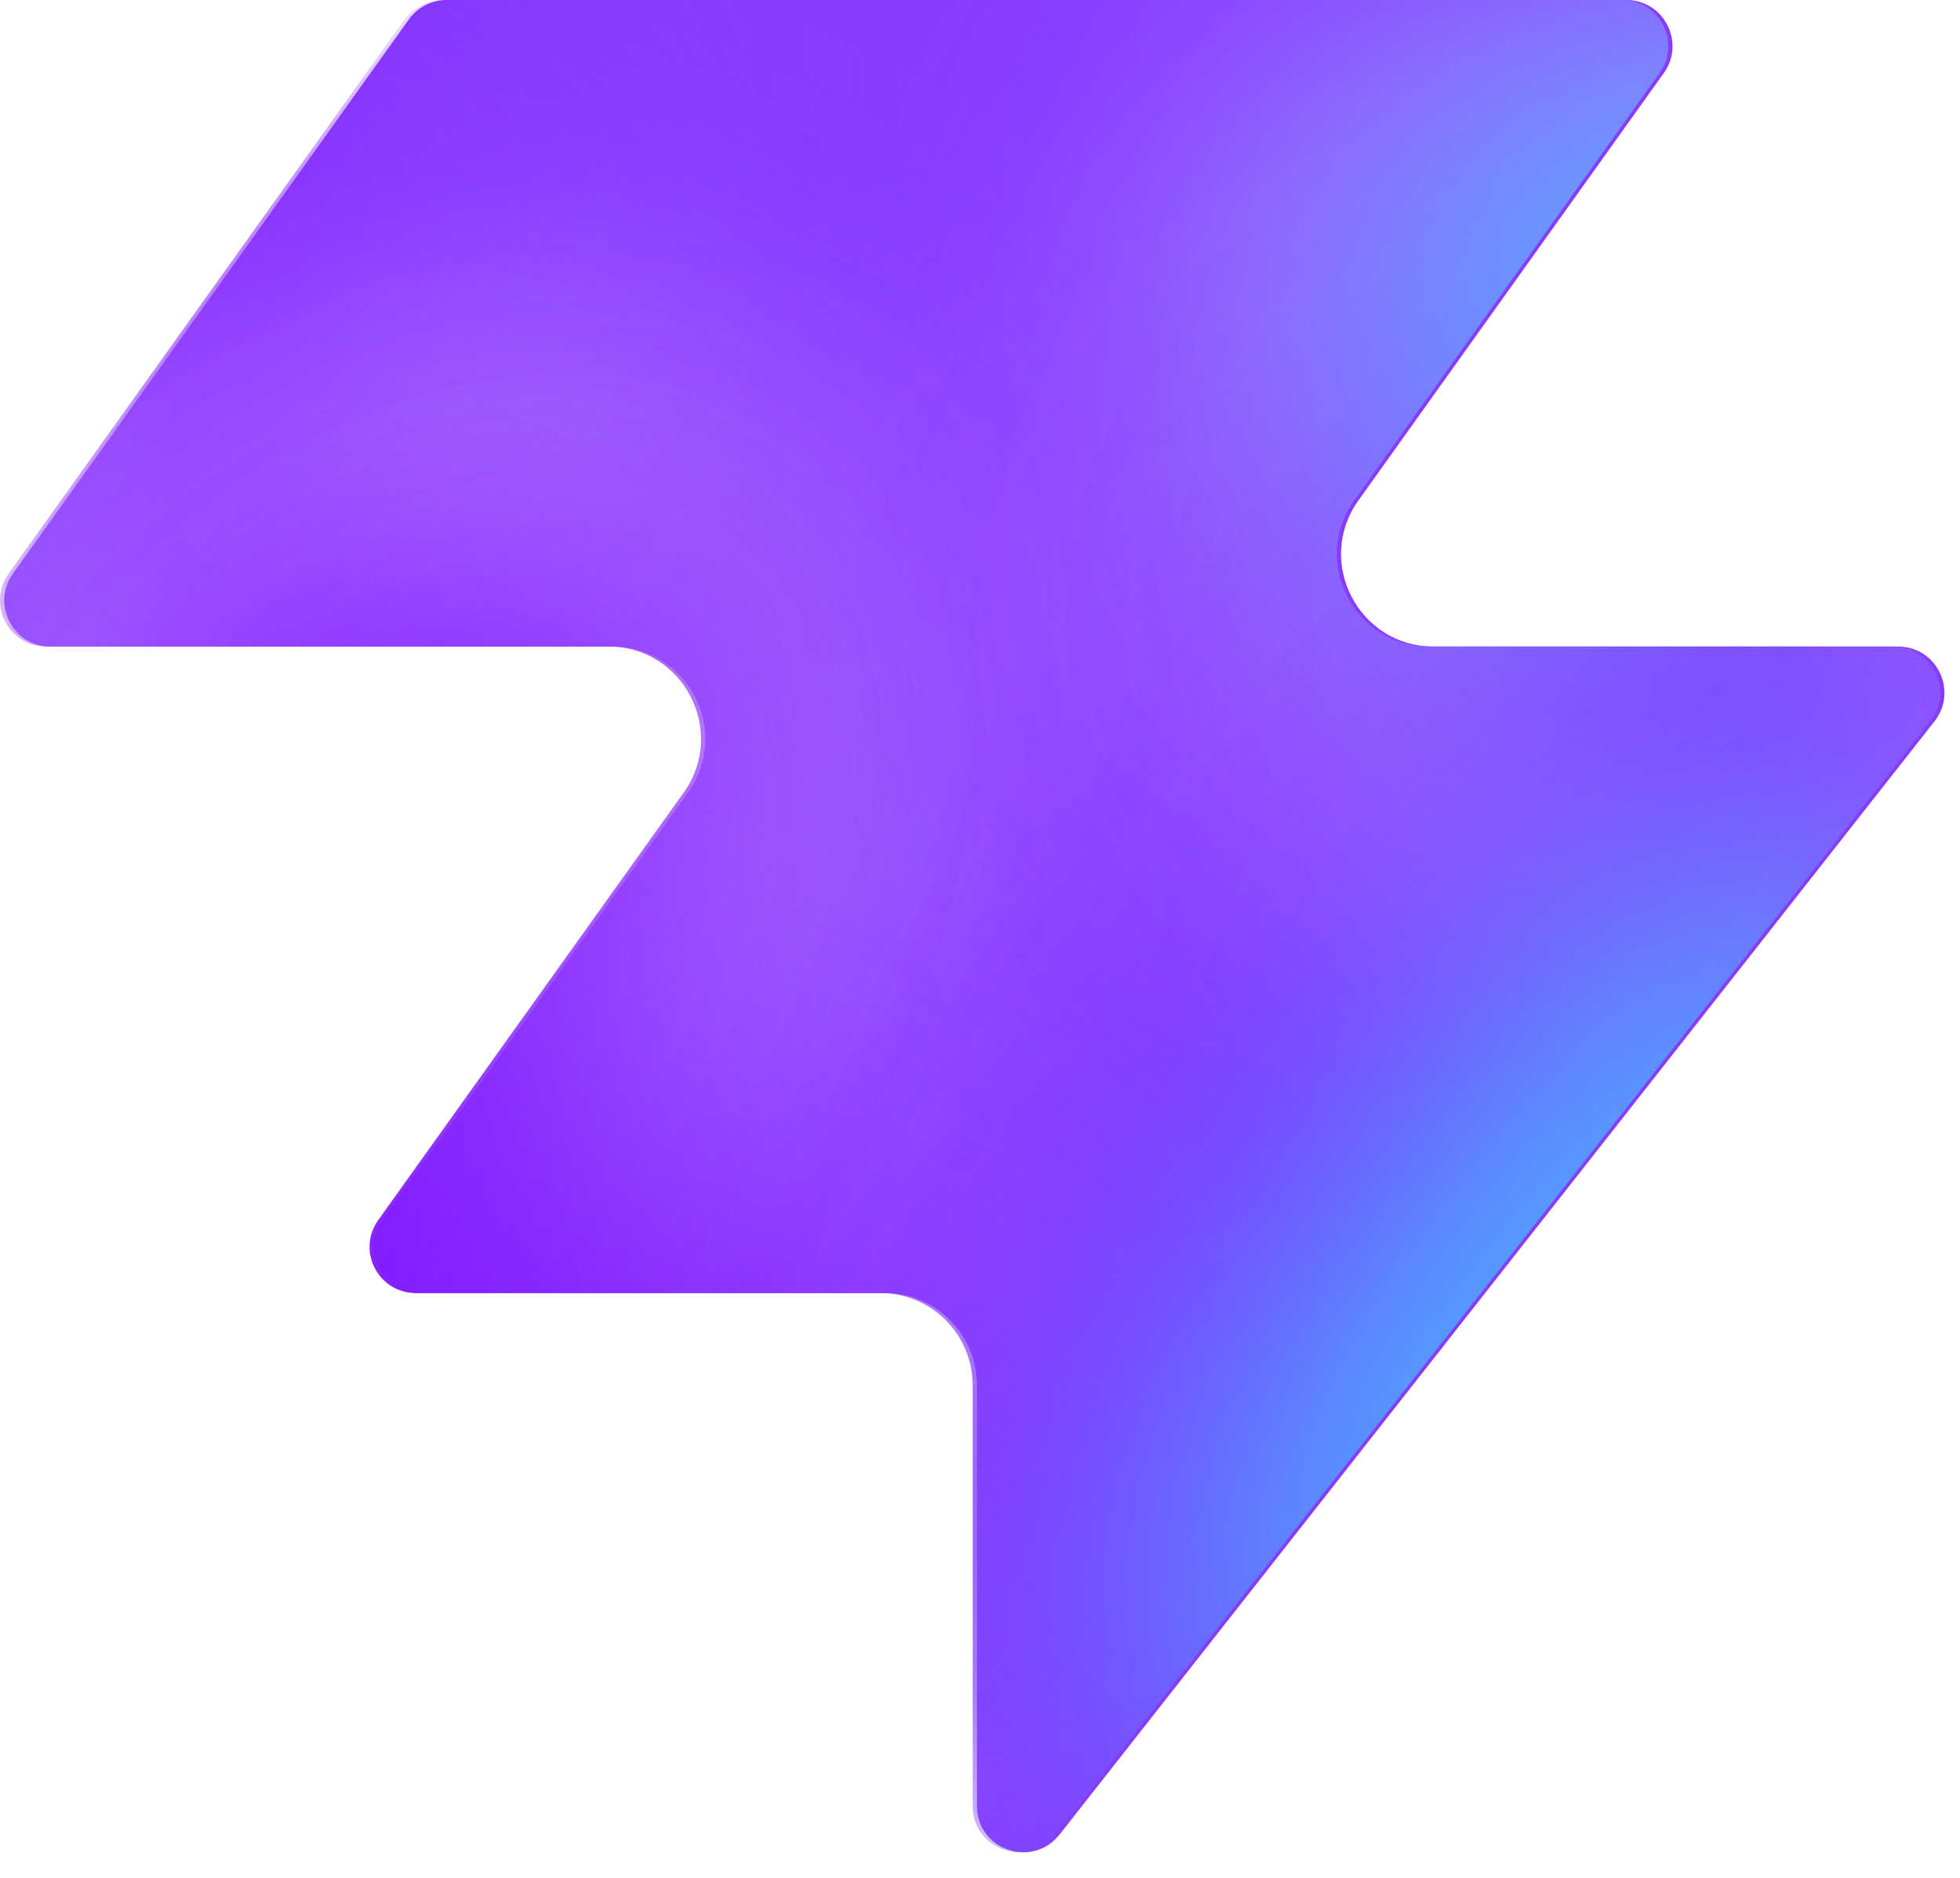
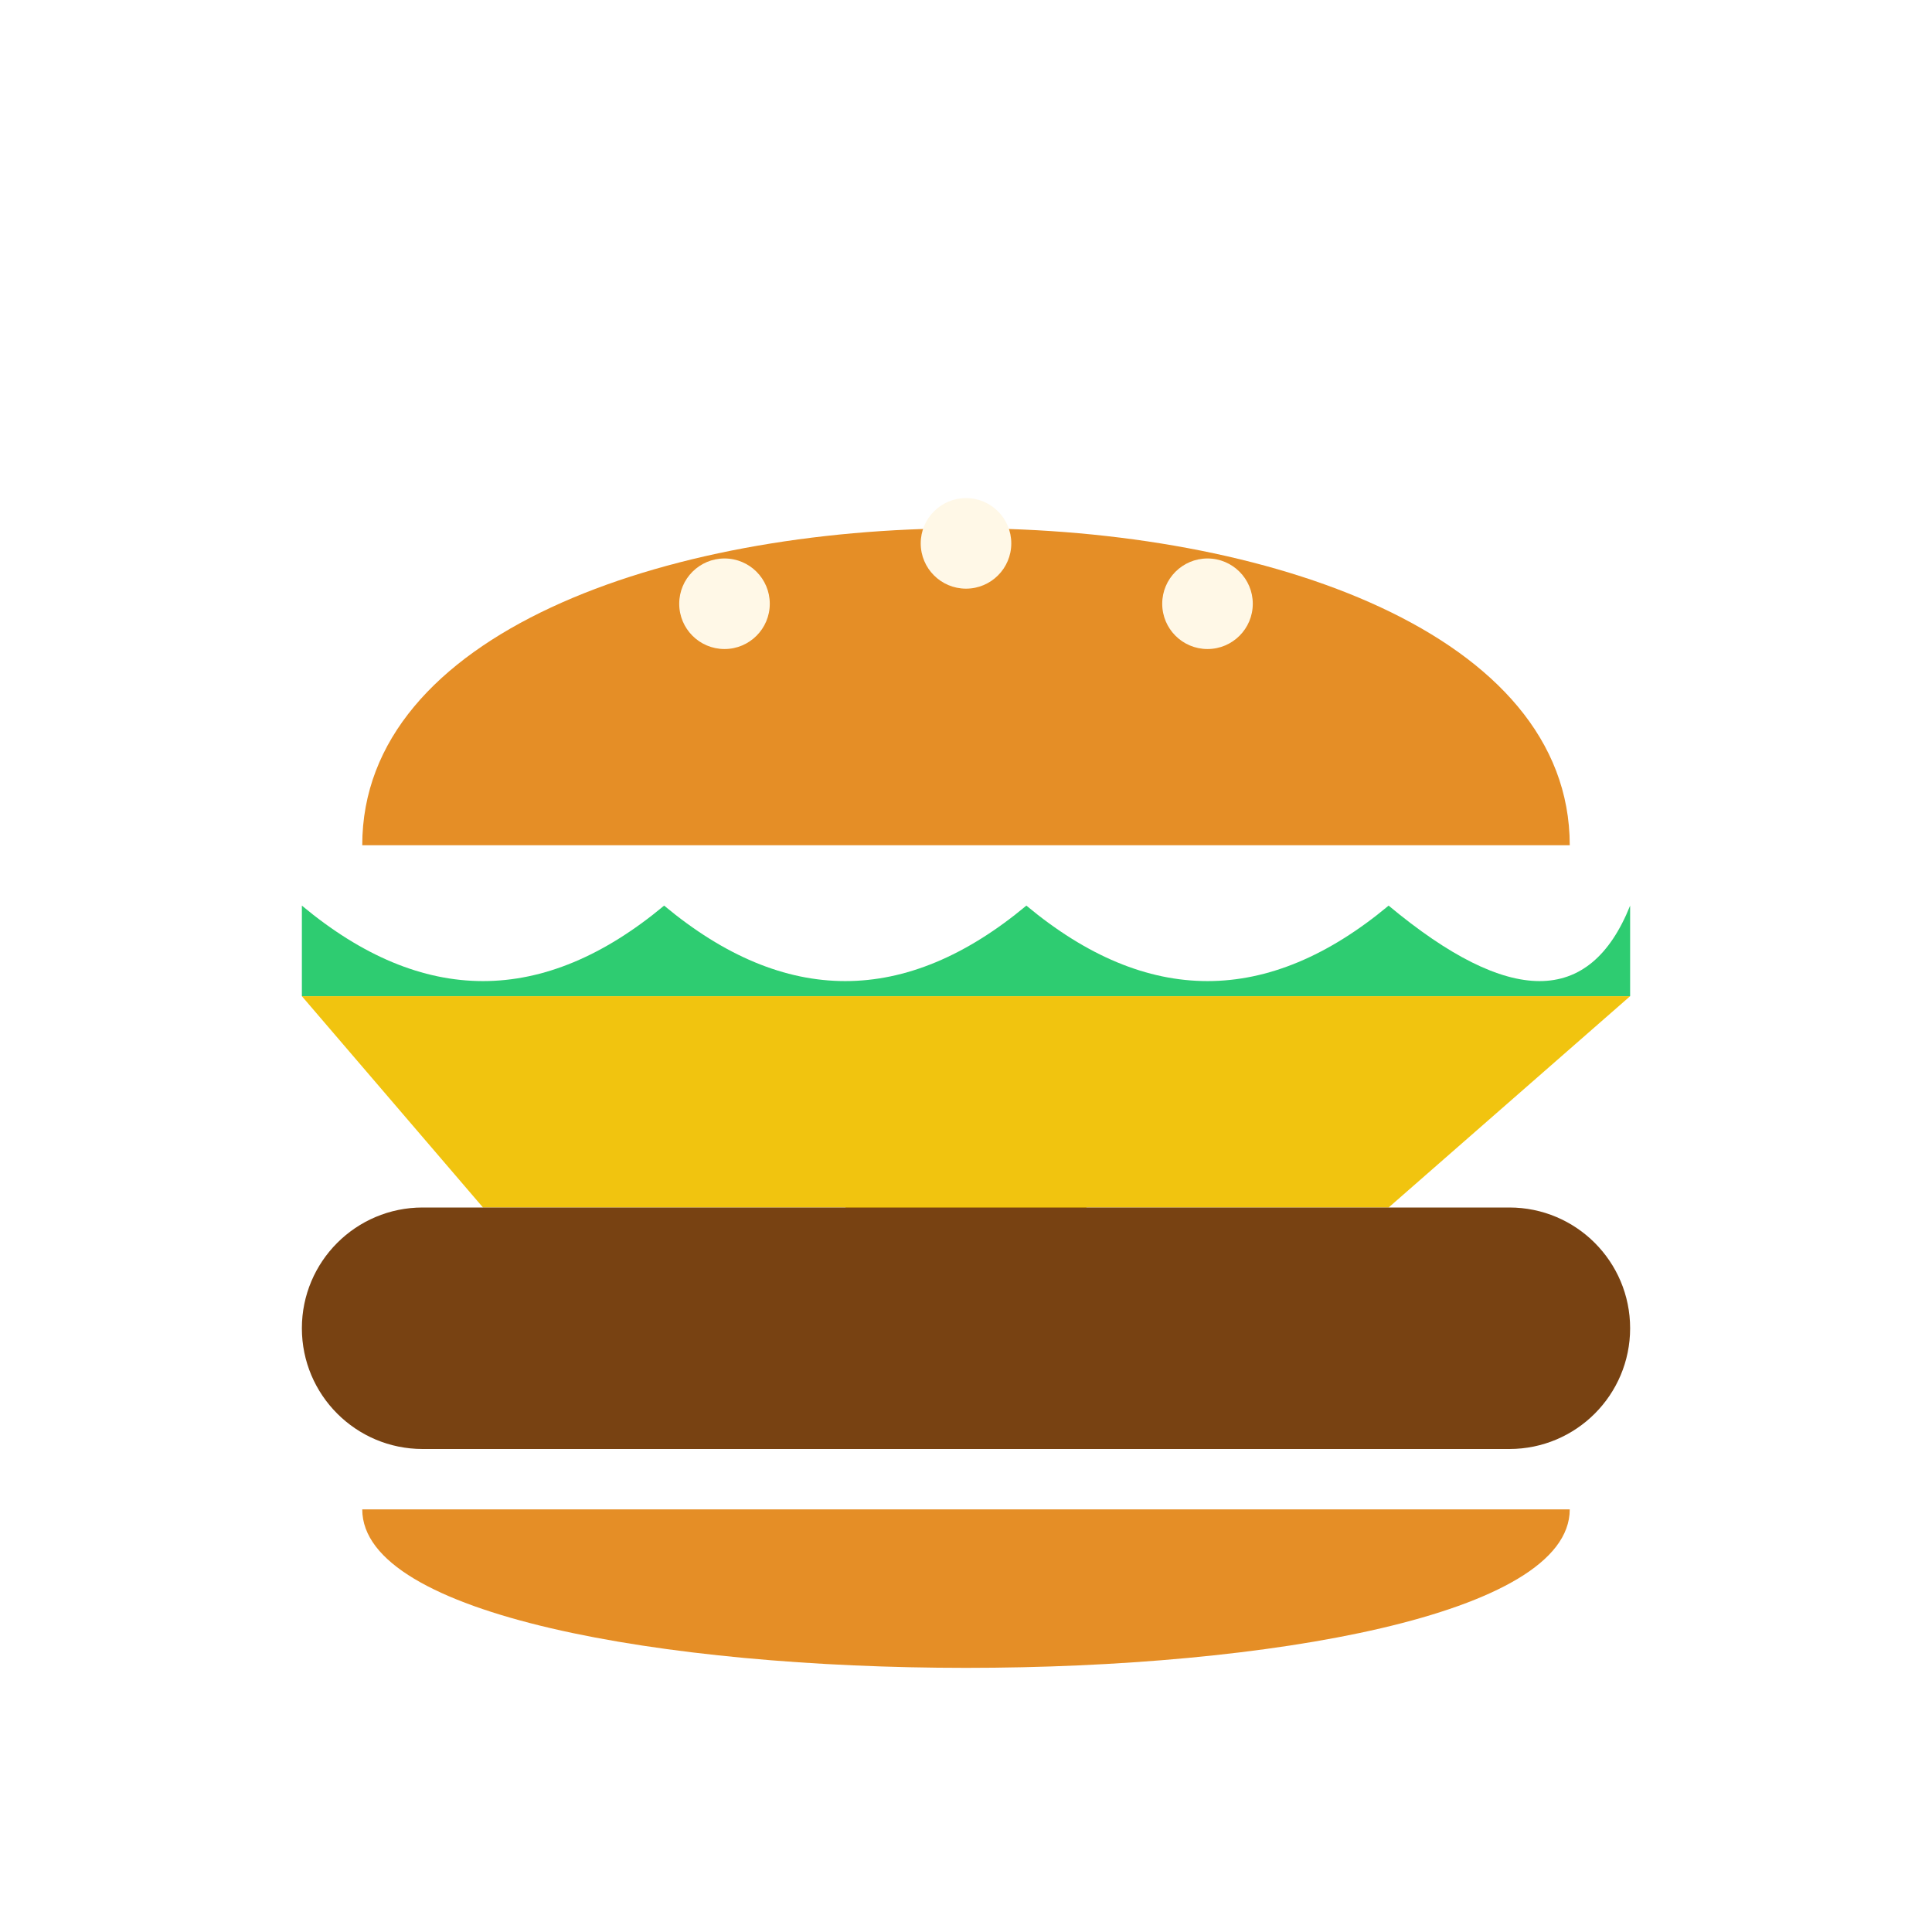
- <svg xmlns="http://www.w3.org/2000/svg" width="48" height="46" fill="none" viewBox="0 0 48 46">
-   <path fill="#863bff" d="M25.946 44.938c-.664.845-2.021.375-2.021-.698V33.937a2.26 2.26 0 0 0-2.262-2.262H10.287c-.92 0-1.456-1.04-.92-1.788l7.48-10.471c1.07-1.497 0-3.578-1.842-3.578H1.237c-.92 0-1.456-1.04-.92-1.788L10.013.474c.214-.297.556-.474.92-.474h28.894c.92 0 1.456 1.04.92 1.788l-7.48 10.471c-1.07 1.498 0 3.579 1.842 3.579h11.377c.943 0 1.473 1.088.89 1.83L25.947 44.94z" style="fill:#863bff;fill:color(display-p3 .525 .23 1);fill-opacity:1" />
-   <mask id="a" width="48" height="46" x="0" y="0" maskUnits="userSpaceOnUse" style="mask-type:alpha">
-     <path fill="#000" d="M25.842 44.938c-.664.844-2.021.375-2.021-.698V33.937a2.26 2.26 0 0 0-2.262-2.262H10.183c-.92 0-1.456-1.04-.92-1.788l7.48-10.471c1.07-1.498 0-3.579-1.842-3.579H1.133c-.92 0-1.456-1.04-.92-1.787L9.91.473c.214-.297.556-.474.92-.474h28.894c.92 0 1.456 1.04.92 1.788l-7.48 10.471c-1.07 1.498 0 3.578 1.842 3.578h11.377c.943 0 1.473 1.088.89 1.832L25.843 44.94z" style="fill:#000;fill-opacity:1" />
-   </mask>
-   <g mask="url(#a)">
-     <g filter="url(#b)">
-       <ellipse cx="5.508" cy="14.704" fill="#ede6ff" rx="5.508" ry="14.704" style="fill:#ede6ff;fill:color(display-p3 .927 .903 1);fill-opacity:1" transform="matrix(.00324 1 1 -.00324 -4.47 31.516)" />
-     </g>
-     <g filter="url(#c)">
-       <ellipse cx="10.399" cy="29.851" fill="#ede6ff" rx="10.399" ry="29.851" style="fill:#ede6ff;fill:color(display-p3 .927 .903 1);fill-opacity:1" transform="matrix(.00324 1 1 -.00324 -39.328 7.883)" />
-     </g>
-     <g filter="url(#d)">
-       <ellipse cx="5.508" cy="30.487" fill="#7e14ff" rx="5.508" ry="30.487" style="fill:#7e14ff;fill:color(display-p3 .492 .077 1);fill-opacity:1" transform="rotate(89.814 -25.913 -14.639)scale(1 -1)" />
-     </g>
-     <g filter="url(#e)">
-       <ellipse cx="5.508" cy="30.599" fill="#7e14ff" rx="5.508" ry="30.599" style="fill:#7e14ff;fill:color(display-p3 .492 .077 1);fill-opacity:1" transform="rotate(89.814 -32.644 -3.334)scale(1 -1)" />
-     </g>
-     <g filter="url(#f)">
-       <ellipse cx="5.508" cy="30.599" fill="#7e14ff" rx="5.508" ry="30.599" style="fill:#7e14ff;fill:color(display-p3 .492 .077 1);fill-opacity:1" transform="matrix(.00324 1 1 -.00324 -34.34 30.47)" />
-     </g>
-     <g filter="url(#g)">
-       <ellipse cx="14.072" cy="22.078" fill="#ede6ff" rx="14.072" ry="22.078" style="fill:#ede6ff;fill:color(display-p3 .927 .903 1);fill-opacity:1" transform="rotate(93.35 24.506 48.493)scale(-1 1)" />
-     </g>
-     <g filter="url(#h)">
-       <ellipse cx="3.47" cy="21.501" fill="#7e14ff" rx="3.47" ry="21.501" style="fill:#7e14ff;fill:color(display-p3 .492 .077 1);fill-opacity:1" transform="rotate(89.009 28.708 47.59)scale(-1 1)" />
-     </g>
-     <g filter="url(#i)">
-       <ellipse cx="3.47" cy="21.501" fill="#7e14ff" rx="3.47" ry="21.501" style="fill:#7e14ff;fill:color(display-p3 .492 .077 1);fill-opacity:1" transform="rotate(89.009 28.708 47.59)scale(-1 1)" />
-     </g>
-     <g filter="url(#j)">
-       <ellipse cx=".387" cy="8.972" fill="#7e14ff" rx="4.407" ry="29.108" style="fill:#7e14ff;fill:color(display-p3 .492 .077 1);fill-opacity:1" transform="rotate(39.51 .387 8.972)" />
-     </g>
-     <g filter="url(#k)">
-       <ellipse cx="47.523" cy="-6.092" fill="#7e14ff" rx="4.407" ry="29.108" style="fill:#7e14ff;fill:color(display-p3 .492 .077 1);fill-opacity:1" transform="rotate(37.892 47.523 -6.092)" />
-     </g>
-     <g filter="url(#l)">
-       <ellipse cx="41.412" cy="6.333" fill="#47bfff" rx="5.971" ry="9.665" style="fill:#47bfff;fill:color(display-p3 .28 .748 1);fill-opacity:1" transform="rotate(37.892 41.412 6.333)" />
-     </g>
-     <g filter="url(#m)">
-       <ellipse cx="-1.879" cy="38.332" fill="#7e14ff" rx="4.407" ry="29.108" style="fill:#7e14ff;fill:color(display-p3 .492 .077 1);fill-opacity:1" transform="rotate(37.892 -1.88 38.332)" />
-     </g>
-     <g filter="url(#n)">
-       <ellipse cx="-1.879" cy="38.332" fill="#7e14ff" rx="4.407" ry="29.108" style="fill:#7e14ff;fill:color(display-p3 .492 .077 1);fill-opacity:1" transform="rotate(37.892 -1.88 38.332)" />
-     </g>
-     <g filter="url(#o)">
-       <ellipse cx="35.651" cy="29.907" fill="#7e14ff" rx="4.407" ry="29.108" style="fill:#7e14ff;fill:color(display-p3 .492 .077 1);fill-opacity:1" transform="rotate(37.892 35.651 29.907)" />
-     </g>
-     <g filter="url(#p)">
-       <ellipse cx="38.418" cy="32.4" fill="#47bfff" rx="5.971" ry="15.297" style="fill:#47bfff;fill:color(display-p3 .28 .748 1);fill-opacity:1" transform="rotate(37.892 38.418 32.4)" />
-     </g>
-   </g>
-   <defs>
-     <filter id="b" width="60.045" height="41.654" x="-19.77" y="16.149" color-interpolation-filters="sRGB" filterUnits="userSpaceOnUse">
-       <feFlood flood-opacity="0" result="BackgroundImageFix" />
-       <feBlend in="SourceGraphic" in2="BackgroundImageFix" result="shape" />
-       <feGaussianBlur result="effect1_foregroundBlur_2002_17158" stdDeviation="7.659" />
-     </filter>
-     <filter id="c" width="90.34" height="51.437" x="-54.613" y="-7.533" color-interpolation-filters="sRGB" filterUnits="userSpaceOnUse">
-       <feFlood flood-opacity="0" result="BackgroundImageFix" />
-       <feBlend in="SourceGraphic" in2="BackgroundImageFix" result="shape" />
-       <feGaussianBlur result="effect1_foregroundBlur_2002_17158" stdDeviation="7.659" />
-     </filter>
-     <filter id="d" width="79.355" height="29.4" x="-49.64" y="2.03" color-interpolation-filters="sRGB" filterUnits="userSpaceOnUse">
-       <feFlood flood-opacity="0" result="BackgroundImageFix" />
-       <feBlend in="SourceGraphic" in2="BackgroundImageFix" result="shape" />
-       <feGaussianBlur result="effect1_foregroundBlur_2002_17158" stdDeviation="4.596" />
-     </filter>
-     <filter id="e" width="79.579" height="29.4" x="-45.045" y="20.029" color-interpolation-filters="sRGB" filterUnits="userSpaceOnUse">
-       <feFlood flood-opacity="0" result="BackgroundImageFix" />
-       <feBlend in="SourceGraphic" in2="BackgroundImageFix" result="shape" />
-       <feGaussianBlur result="effect1_foregroundBlur_2002_17158" stdDeviation="4.596" />
-     </filter>
-     <filter id="f" width="79.579" height="29.4" x="-43.513" y="21.178" color-interpolation-filters="sRGB" filterUnits="userSpaceOnUse">
-       <feFlood flood-opacity="0" result="BackgroundImageFix" />
-       <feBlend in="SourceGraphic" in2="BackgroundImageFix" result="shape" />
-       <feGaussianBlur result="effect1_foregroundBlur_2002_17158" stdDeviation="4.596" />
-     </filter>
-     <filter id="g" width="74.749" height="58.852" x="15.756" y="-17.901" color-interpolation-filters="sRGB" filterUnits="userSpaceOnUse">
-       <feFlood flood-opacity="0" result="BackgroundImageFix" />
-       <feBlend in="SourceGraphic" in2="BackgroundImageFix" result="shape" />
-       <feGaussianBlur result="effect1_foregroundBlur_2002_17158" stdDeviation="7.659" />
-     </filter>
-     <filter id="h" width="61.377" height="25.362" x="23.548" y="2.284" color-interpolation-filters="sRGB" filterUnits="userSpaceOnUse">
-       <feFlood flood-opacity="0" result="BackgroundImageFix" />
-       <feBlend in="SourceGraphic" in2="BackgroundImageFix" result="shape" />
-       <feGaussianBlur result="effect1_foregroundBlur_2002_17158" stdDeviation="4.596" />
-     </filter>
-     <filter id="i" width="61.377" height="25.362" x="23.548" y="2.284" color-interpolation-filters="sRGB" filterUnits="userSpaceOnUse">
-       <feFlood flood-opacity="0" result="BackgroundImageFix" />
-       <feBlend in="SourceGraphic" in2="BackgroundImageFix" result="shape" />
-       <feGaussianBlur result="effect1_foregroundBlur_2002_17158" stdDeviation="4.596" />
-     </filter>
-     <filter id="j" width="56.045" height="63.649" x="-27.636" y="-22.853" color-interpolation-filters="sRGB" filterUnits="userSpaceOnUse">
-       <feFlood flood-opacity="0" result="BackgroundImageFix" />
-       <feBlend in="SourceGraphic" in2="BackgroundImageFix" result="shape" />
-       <feGaussianBlur result="effect1_foregroundBlur_2002_17158" stdDeviation="4.596" />
-     </filter>
-     <filter id="k" width="54.814" height="64.646" x="20.116" y="-38.415" color-interpolation-filters="sRGB" filterUnits="userSpaceOnUse">
-       <feFlood flood-opacity="0" result="BackgroundImageFix" />
-       <feBlend in="SourceGraphic" in2="BackgroundImageFix" result="shape" />
-       <feGaussianBlur result="effect1_foregroundBlur_2002_17158" stdDeviation="4.596" />
-     </filter>
-     <filter id="l" width="33.541" height="35.313" x="24.641" y="-11.323" color-interpolation-filters="sRGB" filterUnits="userSpaceOnUse">
-       <feFlood flood-opacity="0" result="BackgroundImageFix" />
-       <feBlend in="SourceGraphic" in2="BackgroundImageFix" result="shape" />
-       <feGaussianBlur result="effect1_foregroundBlur_2002_17158" stdDeviation="4.596" />
-     </filter>
-     <filter id="m" width="54.814" height="64.646" x="-29.286" y="6.009" color-interpolation-filters="sRGB" filterUnits="userSpaceOnUse">
-       <feFlood flood-opacity="0" result="BackgroundImageFix" />
-       <feBlend in="SourceGraphic" in2="BackgroundImageFix" result="shape" />
-       <feGaussianBlur result="effect1_foregroundBlur_2002_17158" stdDeviation="4.596" />
-     </filter>
-     <filter id="n" width="54.814" height="64.646" x="-29.286" y="6.009" color-interpolation-filters="sRGB" filterUnits="userSpaceOnUse">
-       <feFlood flood-opacity="0" result="BackgroundImageFix" />
-       <feBlend in="SourceGraphic" in2="BackgroundImageFix" result="shape" />
-       <feGaussianBlur result="effect1_foregroundBlur_2002_17158" stdDeviation="4.596" />
-     </filter>
-     <filter id="o" width="54.814" height="64.646" x="8.244" y="-2.416" color-interpolation-filters="sRGB" filterUnits="userSpaceOnUse">
-       <feFlood flood-opacity="0" result="BackgroundImageFix" />
-       <feBlend in="SourceGraphic" in2="BackgroundImageFix" result="shape" />
-       <feGaussianBlur result="effect1_foregroundBlur_2002_17158" stdDeviation="4.596" />
-     </filter>
-     <filter id="p" width="39.409" height="43.623" x="18.713" y="10.588" color-interpolation-filters="sRGB" filterUnits="userSpaceOnUse">
-       <feFlood flood-opacity="0" result="BackgroundImageFix" />
-       <feBlend in="SourceGraphic" in2="BackgroundImageFix" result="shape" />
-       <feGaussianBlur result="effect1_foregroundBlur_2002_17158" stdDeviation="4.596" />
-     </filter>
-   </defs>
+ <svg xmlns="http://www.w3.org/2000/svg" viewBox="0 0 64 64" width="64" height="64">
+   <path d="M 12 28 C 12 14, 52 14, 52 28 Z" fill="#E58E26" />
+   <circle cx="24" cy="20" r="1.5" fill="#FFF8E7" />
+   <circle cx="32" cy="18" r="1.5" fill="#FFF8E7" />
+   <circle cx="40" cy="20" r="1.5" fill="#FFF8E7" />
+   <path d="M 10 30 Q 16 35, 22 30 Q 28 35, 34 30 Q 40 35, 46 30 Q 52 35, 54 30 L 54 33 L 10 33 Z" fill="#2ECC71" />
+   <polygon points="10,33 54,33 46,40 36,40 32,43 28,40 16,40" fill="#F1C40F" />
+   <rect x="10" y="40" width="44" height="8" rx="4" fill="#784212" />
+   <path d="M 12 50 L 52 50 C 52 57, 12 57, 12 50 Z" fill="#E58E26" />
</svg>
